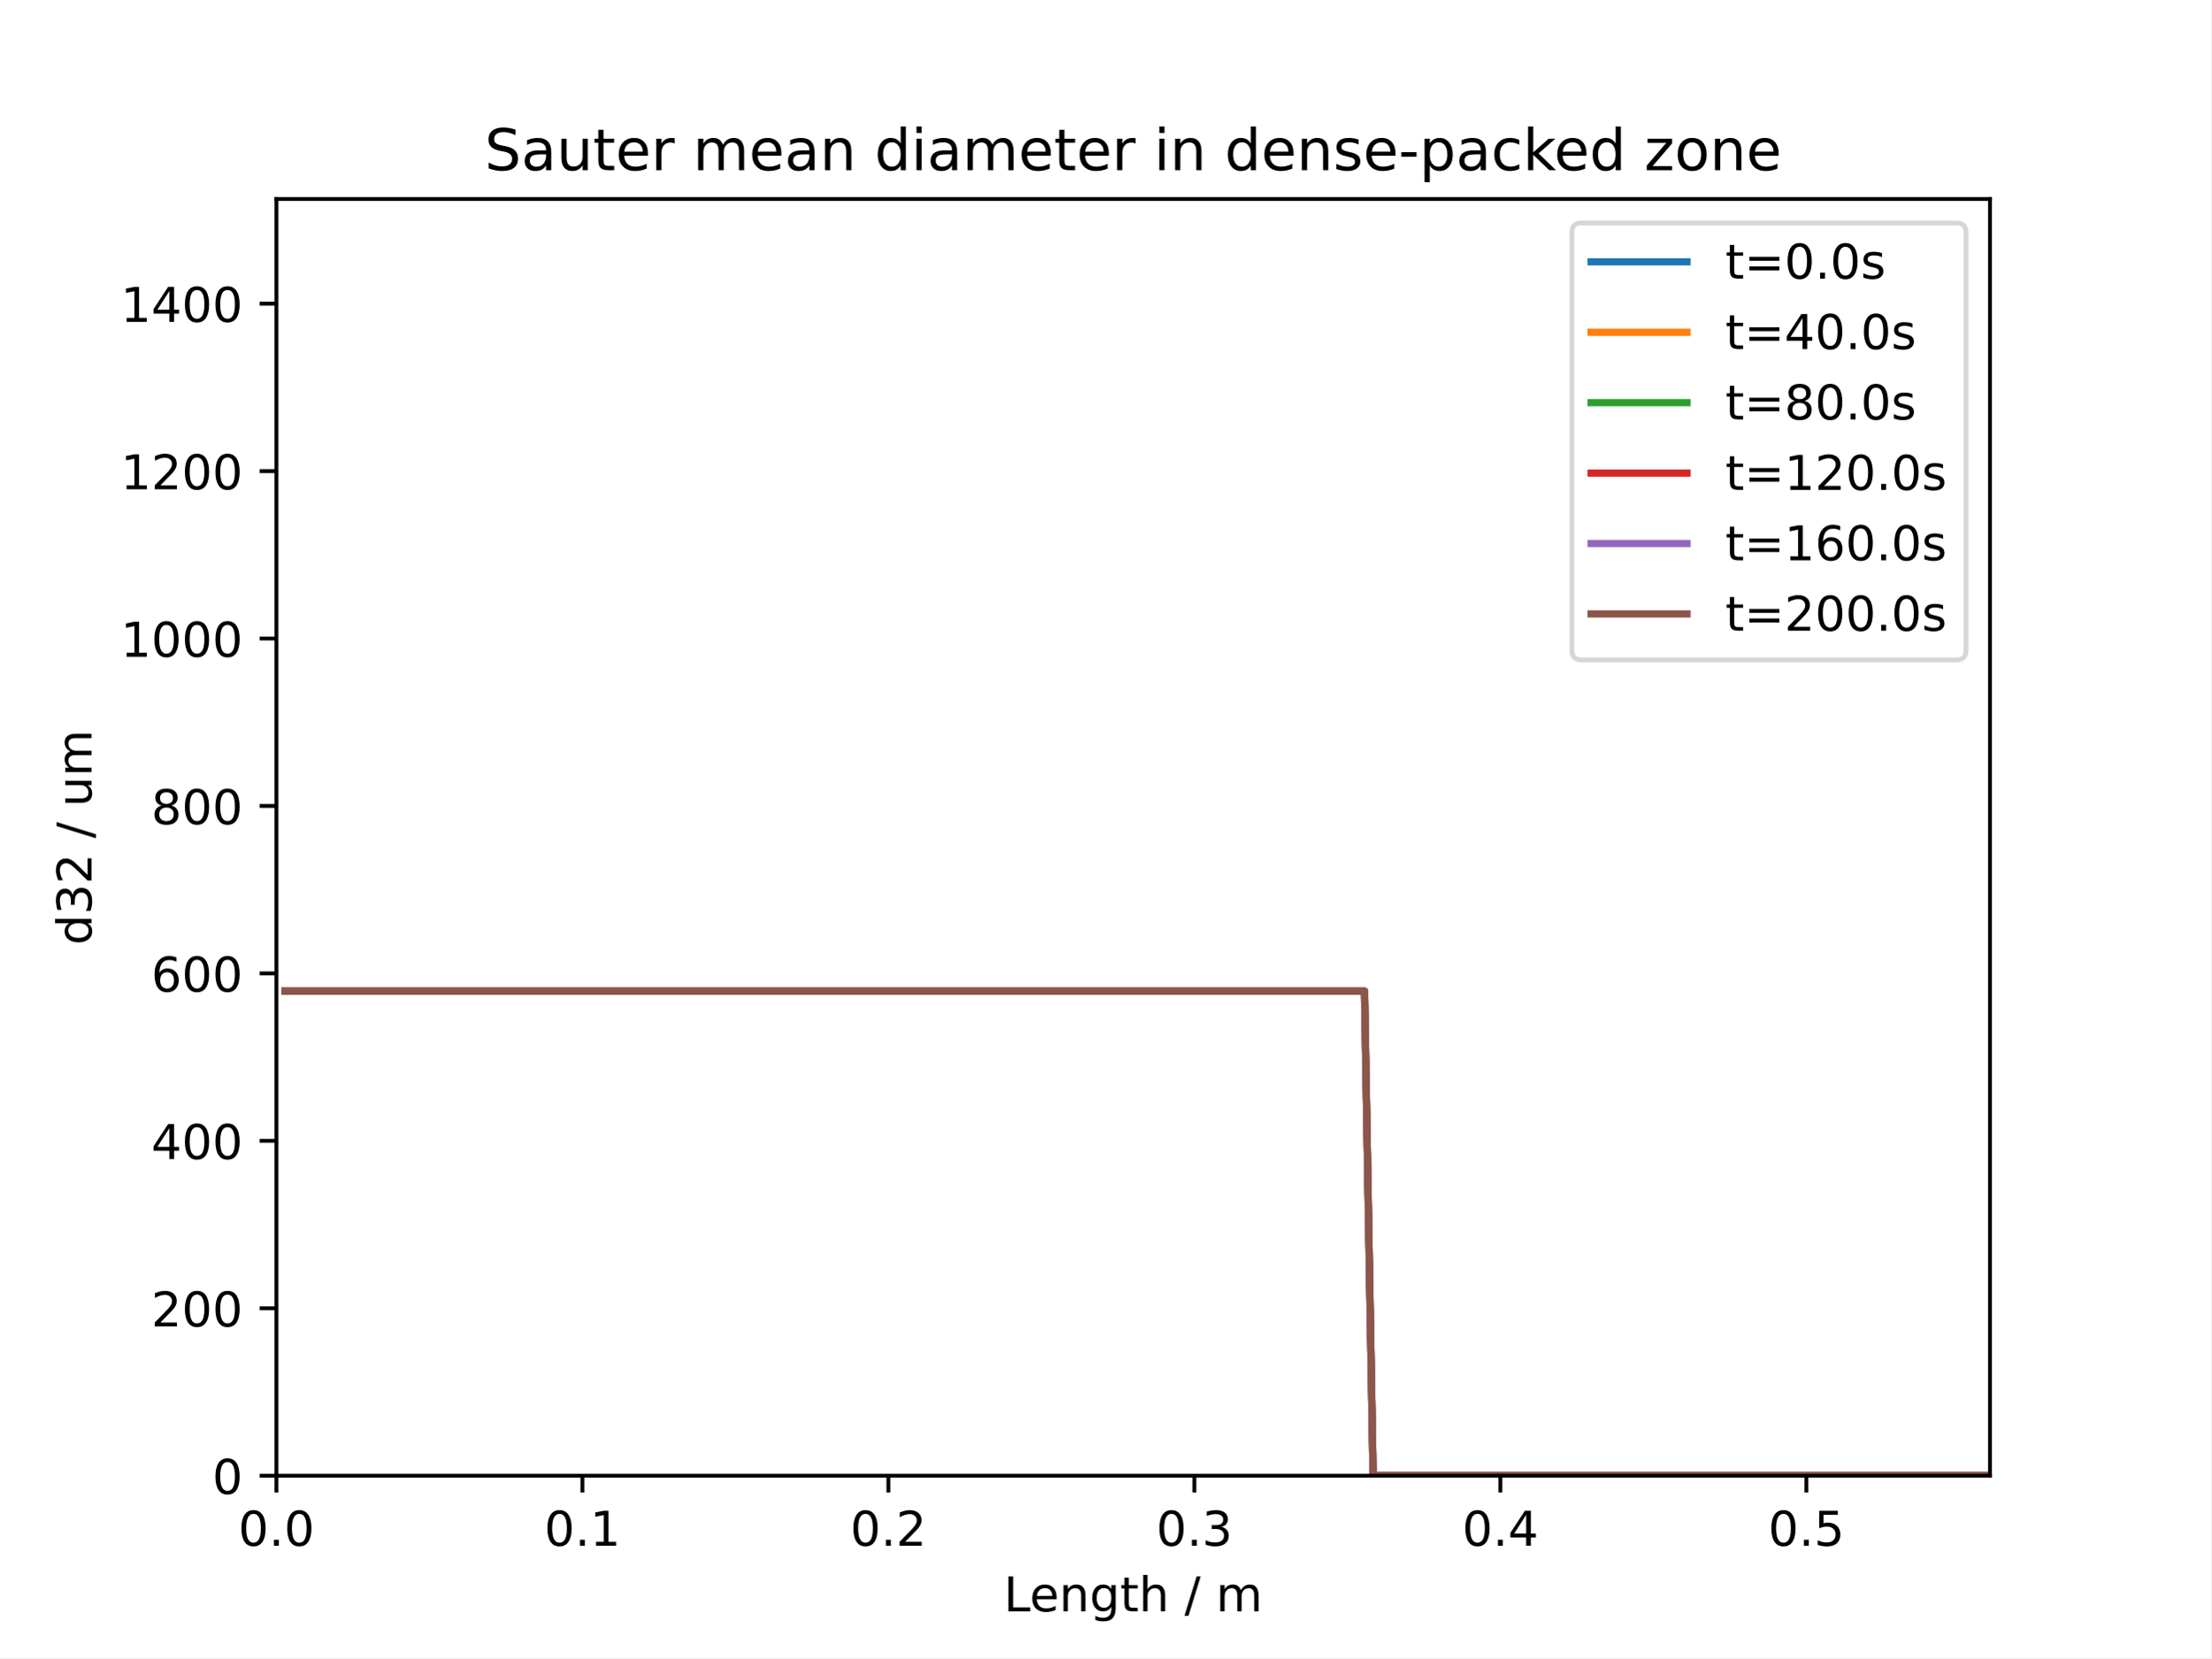
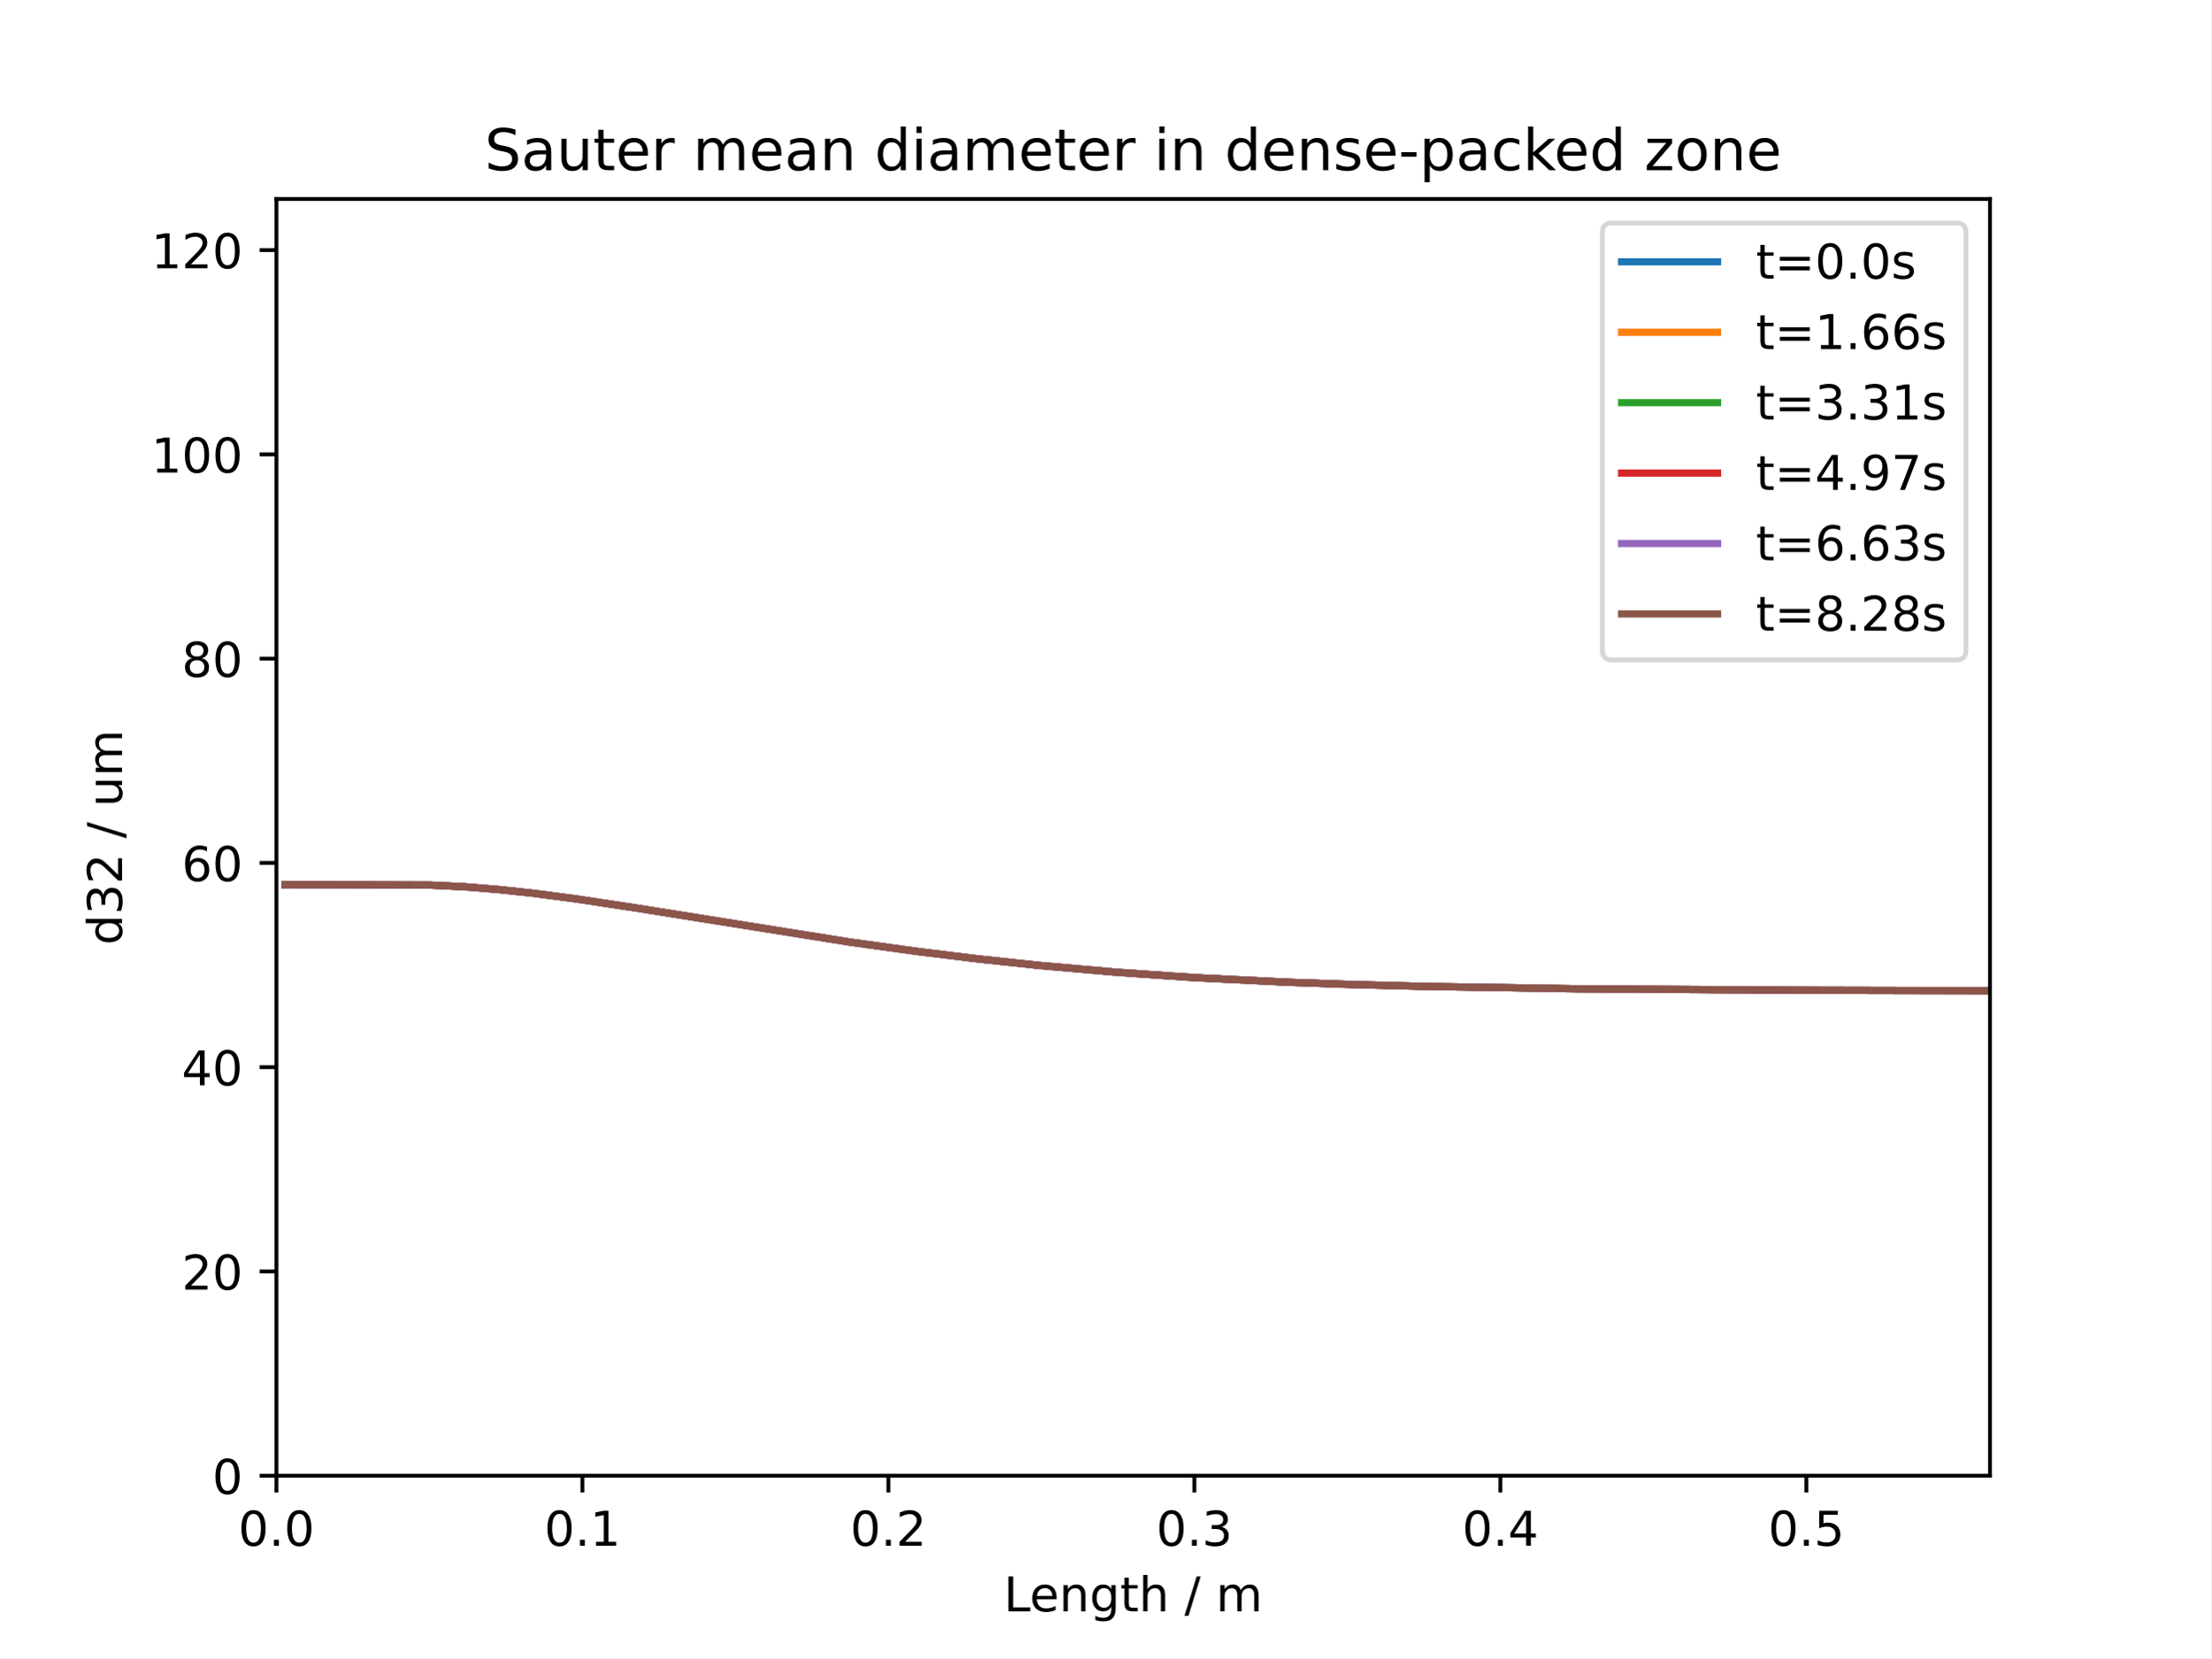
<svg xmlns="http://www.w3.org/2000/svg" xmlns:xlink="http://www.w3.org/1999/xlink" width="460.8pt" height="345.6pt" viewBox="0 0 460.8 345.6" version="1.1">
  <defs>
    <style type="text/css">*{stroke-linejoin: round; stroke-linecap: butt}</style>
  </defs>
  <g id="figure_1">
    <g id="patch_1">
      <path d="M 0 345.6  L 460.8 345.6  L 460.8 0  L 0 0  z " style="fill: #ffffff" />
    </g>
    <g id="axes_1">
      <g id="patch_2">
        <path d="M 57.6 307.584  L 414.72 307.584  L 414.72 41.472  L 57.6 41.472  z " style="fill: #ffffff" />
      </g>
      <g id="matplotlib.axis_1">
        <g id="xtick_1">
          <g id="line2d_1">
            <defs>
-               <path id="m30da21febd" d="M 0 0  L 0 3.5  " style="stroke: #000000; stroke-width: 0.8" />
-             </defs>
-             <g>
-               <use xlink:href="#m30da21febd" x="57.6" y="307.584" style="stroke: #000000; stroke-width: 0.8" />
+               <path id="m150a49a412" d="M 0 0  L 0 3.5  " style="stroke: #000000; stroke-width: 0.8" />
+             </defs>
+             <g>
+               <use xlink:href="#m150a49a412" x="57.6" y="307.584" style="stroke: #000000; stroke-width: 0.8" />
            </g>
          </g>
          <g id="text_1">
            <g transform="translate(49.64844 322.1824) scale(0.1 -0.1)">
              <defs>
                <path id="DejaVuSans-30" d="M 2034 4250  Q 1547 4250 1301 3770  Q 1056 3291 1056 2328  Q 1056 1369 1301 889  Q 1547 409 2034 409  Q 2525 409 2770 889  Q 3016 1369 3016 2328  Q 3016 3291 2770 3770  Q 2525 4250 2034 4250  z M 2034 4750  Q 2819 4750 3233 4129  Q 3647 3509 3647 2328  Q 3647 1150 3233 529  Q 2819 -91 2034 -91  Q 1250 -91 836 529  Q 422 1150 422 2328  Q 422 3509 836 4129  Q 1250 4750 2034 4750  z " transform="scale(0.015625)" />
                <path id="DejaVuSans-2e" d="M 684 794  L 1344 794  L 1344 0  L 684 0  L 684 794  z " transform="scale(0.015625)" />
              </defs>
              <use xlink:href="#DejaVuSans-30" />
              <use xlink:href="#DejaVuSans-2e" x="63.623" />
              <use xlink:href="#DejaVuSans-30" x="95.41" />
            </g>
          </g>
        </g>
        <g id="xtick_2">
          <g id="line2d_2">
            <g>
-               <use xlink:href="#m30da21febd" x="121.371" y="307.584" style="stroke: #000000; stroke-width: 0.8" />
+               <use xlink:href="#m150a49a412" x="121.371" y="307.584" style="stroke: #000000; stroke-width: 0.8" />
            </g>
          </g>
          <g id="text_2">
            <g transform="translate(113.4199 322.1824) scale(0.1 -0.1)">
              <defs>
                <path id="DejaVuSans-31" d="M 794 531  L 1825 531  L 1825 4091  L 703 3866  L 703 4441  L 1819 4666  L 2450 4666  L 2450 531  L 3481 531  L 3481 0  L 794 0  L 794 531  z " transform="scale(0.015625)" />
              </defs>
              <use xlink:href="#DejaVuSans-30" />
              <use xlink:href="#DejaVuSans-2e" x="63.623" />
              <use xlink:href="#DejaVuSans-31" x="95.41" />
            </g>
          </g>
        </g>
        <g id="xtick_3">
          <g id="line2d_3">
            <g>
-               <use xlink:href="#m30da21febd" x="185.143" y="307.584" style="stroke: #000000; stroke-width: 0.8" />
+               <use xlink:href="#m150a49a412" x="185.143" y="307.584" style="stroke: #000000; stroke-width: 0.8" />
            </g>
          </g>
          <g id="text_3">
            <g transform="translate(177.1913 322.1824) scale(0.1 -0.1)">
              <defs>
                <path id="DejaVuSans-32" d="M 1228 531  L 3431 531  L 3431 0  L 469 0  L 469 531  Q 828 903 1448 1529  Q 2069 2156 2228 2338  Q 2531 2678 2651 2914  Q 2772 3150 2772 3378  Q 2772 3750 2511 3984  Q 2250 4219 1831 4219  Q 1534 4219 1204 4116  Q 875 4013 500 3803  L 500 4441  Q 881 4594 1212 4672  Q 1544 4750 1819 4750  Q 2544 4750 2975 4387  Q 3406 4025 3406 3419  Q 3406 3131 3298 2873  Q 3191 2616 2906 2266  Q 2828 2175 2409 1742  Q 1991 1309 1228 531  z " transform="scale(0.015625)" />
              </defs>
              <use xlink:href="#DejaVuSans-30" />
              <use xlink:href="#DejaVuSans-2e" x="63.623" />
              <use xlink:href="#DejaVuSans-32" x="95.41" />
            </g>
          </g>
        </g>
        <g id="xtick_4">
          <g id="line2d_4">
            <g>
-               <use xlink:href="#m30da21febd" x="248.914" y="307.584" style="stroke: #000000; stroke-width: 0.8" />
+               <use xlink:href="#m150a49a412" x="248.914" y="307.584" style="stroke: #000000; stroke-width: 0.8" />
            </g>
          </g>
          <g id="text_4">
            <g transform="translate(240.9627 322.1824) scale(0.1 -0.1)">
              <defs>
                <path id="DejaVuSans-33" d="M 2597 2516  Q 3050 2419 3304 2112  Q 3559 1806 3559 1356  Q 3559 666 3084 287  Q 2609 -91 1734 -91  Q 1441 -91 1130 -33  Q 819 25 488 141  L 488 750  Q 750 597 1062 519  Q 1375 441 1716 441  Q 2309 441 2620 675  Q 2931 909 2931 1356  Q 2931 1769 2642 2001  Q 2353 2234 1838 2234  L 1294 2234  L 1294 2753  L 1863 2753  Q 2328 2753 2575 2939  Q 2822 3125 2822 3475  Q 2822 3834 2567 4026  Q 2313 4219 1838 4219  Q 1578 4219 1281 4162  Q 984 4106 628 3988  L 628 4550  Q 988 4650 1302 4700  Q 1616 4750 1894 4750  Q 2613 4750 3031 4423  Q 3450 4097 3450 3541  Q 3450 3153 3228 2886  Q 3006 2619 2597 2516  z " transform="scale(0.015625)" />
              </defs>
              <use xlink:href="#DejaVuSans-30" />
              <use xlink:href="#DejaVuSans-2e" x="63.623" />
              <use xlink:href="#DejaVuSans-33" x="95.41" />
            </g>
          </g>
        </g>
        <g id="xtick_5">
          <g id="line2d_5">
            <g>
-               <use xlink:href="#m30da21febd" x="312.686" y="307.584" style="stroke: #000000; stroke-width: 0.8" />
+               <use xlink:href="#m150a49a412" x="312.686" y="307.584" style="stroke: #000000; stroke-width: 0.8" />
            </g>
          </g>
          <g id="text_5">
            <g transform="translate(304.7342 322.1824) scale(0.1 -0.1)">
              <defs>
                <path id="DejaVuSans-34" d="M 2419 4116  L 825 1625  L 2419 1625  L 2419 4116  z M 2253 4666  L 3047 4666  L 3047 1625  L 3713 1625  L 3713 1100  L 3047 1100  L 3047 0  L 2419 0  L 2419 1100  L 313 1100  L 313 1709  L 2253 4666  z " transform="scale(0.015625)" />
              </defs>
              <use xlink:href="#DejaVuSans-30" />
              <use xlink:href="#DejaVuSans-2e" x="63.623" />
              <use xlink:href="#DejaVuSans-34" x="95.41" />
            </g>
          </g>
        </g>
        <g id="xtick_6">
          <g id="line2d_6">
            <g>
-               <use xlink:href="#m30da21febd" x="376.457" y="307.584" style="stroke: #000000; stroke-width: 0.8" />
+               <use xlink:href="#m150a49a412" x="376.457" y="307.584" style="stroke: #000000; stroke-width: 0.8" />
            </g>
          </g>
          <g id="text_6">
            <g transform="translate(368.5056 322.1824) scale(0.1 -0.1)">
              <defs>
                <path id="DejaVuSans-35" d="M 691 4666  L 3169 4666  L 3169 4134  L 1269 4134  L 1269 2991  Q 1406 3038 1543 3061  Q 1681 3084 1819 3084  Q 2600 3084 3056 2656  Q 3513 2228 3513 1497  Q 3513 744 3044 326  Q 2575 -91 1722 -91  Q 1428 -91 1123 -41  Q 819 9 494 109  L 494 744  Q 775 591 1075 516  Q 1375 441 1709 441  Q 2250 441 2565 725  Q 2881 1009 2881 1497  Q 2881 1984 2565 2268  Q 2250 2553 1709 2553  Q 1456 2553 1204 2497  Q 953 2441 691 2322  L 691 4666  z " transform="scale(0.015625)" />
              </defs>
              <use xlink:href="#DejaVuSans-30" />
              <use xlink:href="#DejaVuSans-2e" x="63.623" />
              <use xlink:href="#DejaVuSans-35" x="95.41" />
            </g>
          </g>
        </g>
        <g id="text_7">
          <g transform="translate(209.1803 335.8606) scale(0.1 -0.1)">
            <defs>
              <path id="DejaVuSans-4c" d="M 628 4666  L 1259 4666  L 1259 531  L 3531 531  L 3531 0  L 628 0  L 628 4666  z " transform="scale(0.015625)" />
              <path id="DejaVuSans-65" d="M 3597 1894  L 3597 1613  L 953 1613  Q 991 1019 1311 708  Q 1631 397 2203 397  Q 2534 397 2845 478  Q 3156 559 3463 722  L 3463 178  Q 3153 47 2828 -22  Q 2503 -91 2169 -91  Q 1331 -91 842 396  Q 353 884 353 1716  Q 353 2575 817 3079  Q 1281 3584 2069 3584  Q 2775 3584 3186 3129  Q 3597 2675 3597 1894  z M 3022 2063  Q 3016 2534 2758 2815  Q 2500 3097 2075 3097  Q 1594 3097 1305 2825  Q 1016 2553 972 2059  L 3022 2063  z " transform="scale(0.015625)" />
              <path id="DejaVuSans-6e" d="M 3513 2113  L 3513 0  L 2938 0  L 2938 2094  Q 2938 2591 2744 2837  Q 2550 3084 2163 3084  Q 1697 3084 1428 2787  Q 1159 2491 1159 1978  L 1159 0  L 581 0  L 581 3500  L 1159 3500  L 1159 2956  Q 1366 3272 1645 3428  Q 1925 3584 2291 3584  Q 2894 3584 3203 3211  Q 3513 2838 3513 2113  z " transform="scale(0.015625)" />
              <path id="DejaVuSans-67" d="M 2906 1791  Q 2906 2416 2648 2759  Q 2391 3103 1925 3103  Q 1463 3103 1205 2759  Q 947 2416 947 1791  Q 947 1169 1205 825  Q 1463 481 1925 481  Q 2391 481 2648 825  Q 2906 1169 2906 1791  z M 3481 434  Q 3481 -459 3084 -895  Q 2688 -1331 1869 -1331  Q 1566 -1331 1297 -1286  Q 1028 -1241 775 -1147  L 775 -588  Q 1028 -725 1275 -790  Q 1522 -856 1778 -856  Q 2344 -856 2625 -561  Q 2906 -266 2906 331  L 2906 616  Q 2728 306 2450 153  Q 2172 0 1784 0  Q 1141 0 747 490  Q 353 981 353 1791  Q 353 2603 747 3093  Q 1141 3584 1784 3584  Q 2172 3584 2450 3431  Q 2728 3278 2906 2969  L 2906 3500  L 3481 3500  L 3481 434  z " transform="scale(0.015625)" />
              <path id="DejaVuSans-74" d="M 1172 4494  L 1172 3500  L 2356 3500  L 2356 3053  L 1172 3053  L 1172 1153  Q 1172 725 1289 603  Q 1406 481 1766 481  L 2356 481  L 2356 0  L 1766 0  Q 1100 0 847 248  Q 594 497 594 1153  L 594 3053  L 172 3053  L 172 3500  L 594 3500  L 594 4494  L 1172 4494  z " transform="scale(0.015625)" />
              <path id="DejaVuSans-68" d="M 3513 2113  L 3513 0  L 2938 0  L 2938 2094  Q 2938 2591 2744 2837  Q 2550 3084 2163 3084  Q 1697 3084 1428 2787  Q 1159 2491 1159 1978  L 1159 0  L 581 0  L 581 4863  L 1159 4863  L 1159 2956  Q 1366 3272 1645 3428  Q 1925 3584 2291 3584  Q 2894 3584 3203 3211  Q 3513 2838 3513 2113  z " transform="scale(0.015625)" />
              <path id="DejaVuSans-20" transform="scale(0.015625)" />
              <path id="DejaVuSans-2f" d="M 1625 4666  L 2156 4666  L 531 -594  L 0 -594  L 1625 4666  z " transform="scale(0.015625)" />
              <path id="DejaVuSans-6d" d="M 3328 2828  Q 3544 3216 3844 3400  Q 4144 3584 4550 3584  Q 5097 3584 5394 3201  Q 5691 2819 5691 2113  L 5691 0  L 5113 0  L 5113 2094  Q 5113 2597 4934 2840  Q 4756 3084 4391 3084  Q 3944 3084 3684 2787  Q 3425 2491 3425 1978  L 3425 0  L 2847 0  L 2847 2094  Q 2847 2600 2669 2842  Q 2491 3084 2119 3084  Q 1678 3084 1418 2786  Q 1159 2488 1159 1978  L 1159 0  L 581 0  L 581 3500  L 1159 3500  L 1159 2956  Q 1356 3278 1631 3431  Q 1906 3584 2284 3584  Q 2666 3584 2933 3390  Q 3200 3197 3328 2828  z " transform="scale(0.015625)" />
            </defs>
            <use xlink:href="#DejaVuSans-4c" />
            <use xlink:href="#DejaVuSans-65" x="53.963" />
            <use xlink:href="#DejaVuSans-6e" x="115.486" />
            <use xlink:href="#DejaVuSans-67" x="178.865" />
            <use xlink:href="#DejaVuSans-74" x="242.342" />
            <use xlink:href="#DejaVuSans-68" x="281.551" />
            <use xlink:href="#DejaVuSans-20" x="344.93" />
            <use xlink:href="#DejaVuSans-2f" x="376.717" />
            <use xlink:href="#DejaVuSans-20" x="410.408" />
            <use xlink:href="#DejaVuSans-6d" x="442.195" />
          </g>
        </g>
      </g>
      <g id="matplotlib.axis_2">
        <g id="ytick_1">
          <g id="line2d_7">
            <defs>
-               <path id="mb4cc6df558" d="M 0 0  L -3.5 0  " style="stroke: #000000; stroke-width: 0.8" />
-             </defs>
-             <g>
-               <use xlink:href="#mb4cc6df558" x="57.6" y="307.584" style="stroke: #000000; stroke-width: 0.8" />
+               <path id="m31fe679790" d="M 0 0  L -3.5 0  " style="stroke: #000000; stroke-width: 0.8" />
+             </defs>
+             <g>
+               <use xlink:href="#m31fe679790" x="57.6" y="307.584" style="stroke: #000000; stroke-width: 0.8" />
            </g>
          </g>
          <g id="text_8">
            <g transform="translate(44.2375 311.3832) scale(0.1 -0.1)">
              <use xlink:href="#DejaVuSans-30" />
            </g>
          </g>
        </g>
        <g id="ytick_2">
          <g id="line2d_8">
            <g>
-               <use xlink:href="#mb4cc6df558" x="57.6" y="272.684" style="stroke: #000000; stroke-width: 0.8" />
+               <use xlink:href="#m31fe679790" x="57.6" y="265.006" style="stroke: #000000; stroke-width: 0.8" />
            </g>
          </g>
          <g id="text_9">
-             <g transform="translate(31.5125 276.4833) scale(0.1 -0.1)">
+             <g transform="translate(37.875 268.8053) scale(0.1 -0.1)">
              <use xlink:href="#DejaVuSans-32" />
              <use xlink:href="#DejaVuSans-30" x="63.623" />
-               <use xlink:href="#DejaVuSans-30" x="127.246" />
            </g>
          </g>
        </g>
        <g id="ytick_3">
          <g id="line2d_9">
            <g>
-               <use xlink:href="#mb4cc6df558" x="57.6" y="237.784" style="stroke: #000000; stroke-width: 0.8" />
+               <use xlink:href="#m31fe679790" x="57.6" y="222.428" style="stroke: #000000; stroke-width: 0.8" />
            </g>
          </g>
          <g id="text_10">
-             <g transform="translate(31.5125 241.5833) scale(0.1 -0.1)">
+             <g transform="translate(37.875 226.2274) scale(0.1 -0.1)">
              <use xlink:href="#DejaVuSans-34" />
              <use xlink:href="#DejaVuSans-30" x="63.623" />
-               <use xlink:href="#DejaVuSans-30" x="127.246" />
            </g>
          </g>
        </g>
        <g id="ytick_4">
          <g id="line2d_10">
            <g>
-               <use xlink:href="#mb4cc6df558" x="57.6" y="202.884" style="stroke: #000000; stroke-width: 0.8" />
+               <use xlink:href="#m31fe679790" x="57.6" y="179.85" style="stroke: #000000; stroke-width: 0.8" />
            </g>
          </g>
          <g id="text_11">
-             <g transform="translate(31.5125 206.6834) scale(0.1 -0.1)">
+             <g transform="translate(37.875 183.6495) scale(0.1 -0.1)">
              <defs>
                <path id="DejaVuSans-36" d="M 2113 2584  Q 1688 2584 1439 2293  Q 1191 2003 1191 1497  Q 1191 994 1439 701  Q 1688 409 2113 409  Q 2538 409 2786 701  Q 3034 994 3034 1497  Q 3034 2003 2786 2293  Q 2538 2584 2113 2584  z M 3366 4563  L 3366 3988  Q 3128 4100 2886 4159  Q 2644 4219 2406 4219  Q 1781 4219 1451 3797  Q 1122 3375 1075 2522  Q 1259 2794 1537 2939  Q 1816 3084 2150 3084  Q 2853 3084 3261 2657  Q 3669 2231 3669 1497  Q 3669 778 3244 343  Q 2819 -91 2113 -91  Q 1303 -91 875 529  Q 447 1150 447 2328  Q 447 3434 972 4092  Q 1497 4750 2381 4750  Q 2619 4750 2861 4703  Q 3103 4656 3366 4563  z " transform="scale(0.015625)" />
              </defs>
              <use xlink:href="#DejaVuSans-36" />
              <use xlink:href="#DejaVuSans-30" x="63.623" />
-               <use xlink:href="#DejaVuSans-30" x="127.246" />
            </g>
          </g>
        </g>
        <g id="ytick_5">
          <g id="line2d_11">
            <g>
-               <use xlink:href="#mb4cc6df558" x="57.6" y="167.984" style="stroke: #000000; stroke-width: 0.8" />
+               <use xlink:href="#m31fe679790" x="57.6" y="137.272" style="stroke: #000000; stroke-width: 0.8" />
            </g>
          </g>
          <g id="text_12">
-             <g transform="translate(31.5125 171.7835) scale(0.1 -0.1)">
+             <g transform="translate(37.875 141.0715) scale(0.1 -0.1)">
              <defs>
                <path id="DejaVuSans-38" d="M 2034 2216  Q 1584 2216 1326 1975  Q 1069 1734 1069 1313  Q 1069 891 1326 650  Q 1584 409 2034 409  Q 2484 409 2743 651  Q 3003 894 3003 1313  Q 3003 1734 2745 1975  Q 2488 2216 2034 2216  z M 1403 2484  Q 997 2584 770 2862  Q 544 3141 544 3541  Q 544 4100 942 4425  Q 1341 4750 2034 4750  Q 2731 4750 3128 4425  Q 3525 4100 3525 3541  Q 3525 3141 3298 2862  Q 3072 2584 2669 2484  Q 3125 2378 3379 2068  Q 3634 1759 3634 1313  Q 3634 634 3220 271  Q 2806 -91 2034 -91  Q 1263 -91 848 271  Q 434 634 434 1313  Q 434 1759 690 2068  Q 947 2378 1403 2484  z M 1172 3481  Q 1172 3119 1398 2916  Q 1625 2713 2034 2713  Q 2441 2713 2670 2916  Q 2900 3119 2900 3481  Q 2900 3844 2670 4047  Q 2441 4250 2034 4250  Q 1625 4250 1398 4047  Q 1172 3844 1172 3481  z " transform="scale(0.015625)" />
              </defs>
              <use xlink:href="#DejaVuSans-38" />
              <use xlink:href="#DejaVuSans-30" x="63.623" />
-               <use xlink:href="#DejaVuSans-30" x="127.246" />
            </g>
          </g>
        </g>
        <g id="ytick_6">
          <g id="line2d_12">
            <g>
-               <use xlink:href="#mb4cc6df558" x="57.6" y="133.084" style="stroke: #000000; stroke-width: 0.8" />
+               <use xlink:href="#m31fe679790" x="57.6" y="94.694" style="stroke: #000000; stroke-width: 0.8" />
            </g>
          </g>
          <g id="text_13">
-             <g transform="translate(25.15 136.8835) scale(0.1 -0.1)">
+             <g transform="translate(31.5125 98.49362) scale(0.1 -0.1)">
              <use xlink:href="#DejaVuSans-31" />
              <use xlink:href="#DejaVuSans-30" x="63.623" />
              <use xlink:href="#DejaVuSans-30" x="127.246" />
-               <use xlink:href="#DejaVuSans-30" x="190.869" />
            </g>
          </g>
        </g>
        <g id="ytick_7">
          <g id="line2d_13">
            <g>
-               <use xlink:href="#mb4cc6df558" x="57.6" y="98.184" style="stroke: #000000; stroke-width: 0.8" />
+               <use xlink:href="#m31fe679790" x="57.6" y="52.116" style="stroke: #000000; stroke-width: 0.8" />
            </g>
          </g>
          <g id="text_14">
-             <g transform="translate(25.15 101.9836) scale(0.1 -0.1)">
+             <g transform="translate(31.5125 55.9157) scale(0.1 -0.1)">
              <use xlink:href="#DejaVuSans-31" />
              <use xlink:href="#DejaVuSans-32" x="63.623" />
              <use xlink:href="#DejaVuSans-30" x="127.246" />
-               <use xlink:href="#DejaVuSans-30" x="190.869" />
-             </g>
-           </g>
-         </g>
-         <g id="ytick_8">
-           <g id="line2d_14">
-             <g>
-               <use xlink:href="#mb4cc6df558" x="57.6" y="63.284" style="stroke: #000000; stroke-width: 0.8" />
-             </g>
-           </g>
-           <g id="text_15">
-             <g transform="translate(25.15 67.08368) scale(0.1 -0.1)">
-               <use xlink:href="#DejaVuSans-31" />
-               <use xlink:href="#DejaVuSans-34" x="63.623" />
-               <use xlink:href="#DejaVuSans-30" x="127.246" />
-               <use xlink:href="#DejaVuSans-30" x="190.869" />
-             </g>
-           </g>
-         </g>
-         <g id="text_16">
-           <g transform="translate(19.07031 196.9663) rotate(-90) scale(0.1 -0.1)">
+             </g>
+           </g>
+         </g>
+         <g id="text_15">
+           <g transform="translate(25.43281 196.9663) rotate(-90) scale(0.1 -0.1)">
            <defs>
              <path id="DejaVuSans-64" d="M 2906 2969  L 2906 4863  L 3481 4863  L 3481 0  L 2906 0  L 2906 525  Q 2725 213 2448 61  Q 2172 -91 1784 -91  Q 1150 -91 751 415  Q 353 922 353 1747  Q 353 2572 751 3078  Q 1150 3584 1784 3584  Q 2172 3584 2448 3432  Q 2725 3281 2906 2969  z M 947 1747  Q 947 1113 1208 752  Q 1469 391 1925 391  Q 2381 391 2643 752  Q 2906 1113 2906 1747  Q 2906 2381 2643 2742  Q 2381 3103 1925 3103  Q 1469 3103 1208 2742  Q 947 2381 947 1747  z " transform="scale(0.015625)" />
              <path id="DejaVuSans-75" d="M 544 1381  L 544 3500  L 1119 3500  L 1119 1403  Q 1119 906 1312 657  Q 1506 409 1894 409  Q 2359 409 2629 706  Q 2900 1003 2900 1516  L 2900 3500  L 3475 3500  L 3475 0  L 2900 0  L 2900 538  Q 2691 219 2414 64  Q 2138 -91 1772 -91  Q 1169 -91 856 284  Q 544 659 544 1381  z M 1991 3584  L 1991 3584  z " transform="scale(0.015625)" />
            </defs>
            <use xlink:href="#DejaVuSans-64" />
            <use xlink:href="#DejaVuSans-33" x="63.477" />
            <use xlink:href="#DejaVuSans-32" x="127.1" />
            <use xlink:href="#DejaVuSans-20" x="190.723" />
            <use xlink:href="#DejaVuSans-2f" x="222.51" />
            <use xlink:href="#DejaVuSans-20" x="256.201" />
            <use xlink:href="#DejaVuSans-75" x="287.988" />
            <use xlink:href="#DejaVuSans-6d" x="351.367" />
          </g>
        </g>
      </g>
+       <g id="line2d_14">
+         <path d="M 59.386 184.393  L 89.741 184.485  L 96.883 184.832  L 104.026 185.415  L 111.168 186.188  L 120.096 187.363  L 132.595 189.257  L 177.235 196.38  L 191.52 198.357  L 204.019 199.888  L 216.518 201.224  L 232.589 202.639  L 248.659 203.751  L 268.301 204.723  L 280.8 205.174  L 296.87 205.599  L 329.011 206.103  L 377.222 206.404  L 414.72 206.49  L 414.72 206.49  " clip-path="url(#pd9d738f164)" style="fill: none; stroke: #1f77b4; stroke-width: 1.5; stroke-linecap: square" />
+       </g>
      <g id="line2d_15">
-         <path d="M 59.386 206.595  L 284.371 206.595  L 286.157 307.584  L 414.72 307.584  L 414.72 307.584  " clip-path="url(#pc0095e829c)" style="fill: none; stroke: #1f77b4; stroke-width: 1.5; stroke-linecap: square" />
+         <path d="M 59.386 184.393  L 89.741 184.485  L 96.883 184.832  L 104.026 185.415  L 111.168 186.188  L 120.096 187.363  L 132.595 189.257  L 177.235 196.38  L 191.52 198.357  L 204.019 199.888  L 216.518 201.224  L 232.589 202.639  L 248.659 203.751  L 268.301 204.723  L 280.8 205.174  L 296.87 205.599  L 329.011 206.103  L 377.222 206.404  L 414.72 206.49  L 414.72 206.49  " clip-path="url(#pd9d738f164)" style="fill: none; stroke: #ff7f0e; stroke-width: 1.5; stroke-linecap: square" />
      </g>
      <g id="line2d_16">
-         <path d="M 59.386 206.595  L 284.371 206.595  L 286.157 307.584  L 414.72 307.584  L 414.72 307.584  " clip-path="url(#pc0095e829c)" style="fill: none; stroke: #ff7f0e; stroke-width: 1.5; stroke-linecap: square" />
+         <path d="M 59.386 184.393  L 89.741 184.485  L 96.883 184.832  L 104.026 185.415  L 111.168 186.188  L 120.096 187.363  L 132.595 189.257  L 177.235 196.38  L 191.52 198.357  L 204.019 199.888  L 216.518 201.224  L 232.589 202.639  L 248.659 203.751  L 268.301 204.723  L 280.8 205.174  L 296.87 205.599  L 329.011 206.103  L 377.222 206.404  L 414.72 206.49  L 414.72 206.49  " clip-path="url(#pd9d738f164)" style="fill: none; stroke: #2ca02c; stroke-width: 1.5; stroke-linecap: square" />
      </g>
      <g id="line2d_17">
-         <path d="M 59.386 206.595  L 284.371 206.595  L 286.157 307.584  L 414.72 307.584  L 414.72 307.584  " clip-path="url(#pc0095e829c)" style="fill: none; stroke: #2ca02c; stroke-width: 1.5; stroke-linecap: square" />
+         <path d="M 59.386 184.393  L 89.741 184.485  L 96.883 184.832  L 104.026 185.415  L 111.168 186.188  L 120.096 187.363  L 132.595 189.257  L 177.235 196.38  L 191.52 198.357  L 204.019 199.888  L 216.518 201.224  L 232.589 202.639  L 248.659 203.751  L 268.301 204.723  L 280.8 205.174  L 296.87 205.599  L 329.011 206.103  L 377.222 206.404  L 414.72 206.49  L 414.72 206.49  " clip-path="url(#pd9d738f164)" style="fill: none; stroke: #d62728; stroke-width: 1.5; stroke-linecap: square" />
      </g>
      <g id="line2d_18">
-         <path d="M 59.386 206.595  L 284.371 206.595  L 286.157 307.584  L 414.72 307.584  L 414.72 307.584  " clip-path="url(#pc0095e829c)" style="fill: none; stroke: #d62728; stroke-width: 1.5; stroke-linecap: square" />
+         <path d="M 59.386 184.393  L 89.741 184.485  L 96.883 184.832  L 104.026 185.415  L 111.168 186.188  L 120.096 187.363  L 132.595 189.257  L 177.235 196.38  L 191.52 198.357  L 204.019 199.888  L 216.518 201.224  L 232.589 202.639  L 248.659 203.751  L 268.301 204.723  L 280.8 205.174  L 296.87 205.599  L 329.011 206.103  L 377.222 206.404  L 414.72 206.49  L 414.72 206.49  " clip-path="url(#pd9d738f164)" style="fill: none; stroke: #9467bd; stroke-width: 1.5; stroke-linecap: square" />
      </g>
      <g id="line2d_19">
-         <path d="M 59.386 206.595  L 284.371 206.595  L 286.157 307.584  L 414.72 307.584  L 414.72 307.584  " clip-path="url(#pc0095e829c)" style="fill: none; stroke: #9467bd; stroke-width: 1.5; stroke-linecap: square" />
-       </g>
-       <g id="line2d_20">
-         <path d="M 59.386 206.595  L 284.371 206.595  L 286.157 307.584  L 414.72 307.584  L 414.72 307.584  " clip-path="url(#pc0095e829c)" style="fill: none; stroke: #8c564b; stroke-width: 1.5; stroke-linecap: square" />
+         <path d="M 59.386 184.393  L 89.741 184.485  L 96.883 184.832  L 104.026 185.415  L 111.168 186.188  L 120.096 187.363  L 132.595 189.257  L 177.235 196.38  L 191.52 198.357  L 204.019 199.888  L 216.518 201.224  L 232.589 202.639  L 248.659 203.751  L 268.301 204.723  L 280.8 205.174  L 296.87 205.599  L 329.011 206.103  L 377.222 206.404  L 414.72 206.49  L 414.72 206.49  " clip-path="url(#pd9d738f164)" style="fill: none; stroke: #8c564b; stroke-width: 1.5; stroke-linecap: square" />
      </g>
      <g id="patch_3">
        <path d="M 57.6 307.584  L 57.6 41.472  " style="fill: none; stroke: #000000; stroke-width: 0.8; stroke-linejoin: miter; stroke-linecap: square" />
      </g>
      <g id="patch_4">
        <path d="M 414.72 307.584  L 414.72 41.472  " style="fill: none; stroke: #000000; stroke-width: 0.8; stroke-linejoin: miter; stroke-linecap: square" />
      </g>
      <g id="patch_5">
        <path d="M 57.6 307.584  L 414.72 307.584  " style="fill: none; stroke: #000000; stroke-width: 0.8; stroke-linejoin: miter; stroke-linecap: square" />
      </g>
      <g id="patch_6">
        <path d="M 57.6 41.472  L 414.72 41.472  " style="fill: none; stroke: #000000; stroke-width: 0.8; stroke-linejoin: miter; stroke-linecap: square" />
      </g>
-       <g id="text_17">
+       <g id="text_16">
        <g transform="translate(100.9988 35.472) scale(0.12 -0.12)">
          <defs>
            <path id="DejaVuSans-53" d="M 3425 4513  L 3425 3897  Q 3066 4069 2747 4153  Q 2428 4238 2131 4238  Q 1616 4238 1336 4038  Q 1056 3838 1056 3469  Q 1056 3159 1242 3001  Q 1428 2844 1947 2747  L 2328 2669  Q 3034 2534 3370 2195  Q 3706 1856 3706 1288  Q 3706 609 3251 259  Q 2797 -91 1919 -91  Q 1588 -91 1214 -16  Q 841 59 441 206  L 441 856  Q 825 641 1194 531  Q 1563 422 1919 422  Q 2459 422 2753 634  Q 3047 847 3047 1241  Q 3047 1584 2836 1778  Q 2625 1972 2144 2069  L 1759 2144  Q 1053 2284 737 2584  Q 422 2884 422 3419  Q 422 4038 858 4394  Q 1294 4750 2059 4750  Q 2388 4750 2728 4690  Q 3069 4631 3425 4513  z " transform="scale(0.015625)" />
            <path id="DejaVuSans-61" d="M 2194 1759  Q 1497 1759 1228 1600  Q 959 1441 959 1056  Q 959 750 1161 570  Q 1363 391 1709 391  Q 2188 391 2477 730  Q 2766 1069 2766 1631  L 2766 1759  L 2194 1759  z M 3341 1997  L 3341 0  L 2766 0  L 2766 531  Q 2569 213 2275 61  Q 1981 -91 1556 -91  Q 1019 -91 701 211  Q 384 513 384 1019  Q 384 1609 779 1909  Q 1175 2209 1959 2209  L 2766 2209  L 2766 2266  Q 2766 2663 2505 2880  Q 2244 3097 1772 3097  Q 1472 3097 1187 3025  Q 903 2953 641 2809  L 641 3341  Q 956 3463 1253 3523  Q 1550 3584 1831 3584  Q 2591 3584 2966 3190  Q 3341 2797 3341 1997  z " transform="scale(0.015625)" />
            <path id="DejaVuSans-72" d="M 2631 2963  Q 2534 3019 2420 3045  Q 2306 3072 2169 3072  Q 1681 3072 1420 2755  Q 1159 2438 1159 1844  L 1159 0  L 581 0  L 581 3500  L 1159 3500  L 1159 2956  Q 1341 3275 1631 3429  Q 1922 3584 2338 3584  Q 2397 3584 2469 3576  Q 2541 3569 2628 3553  L 2631 2963  z " transform="scale(0.015625)" />
            <path id="DejaVuSans-69" d="M 603 3500  L 1178 3500  L 1178 0  L 603 0  L 603 3500  z M 603 4863  L 1178 4863  L 1178 4134  L 603 4134  L 603 4863  z " transform="scale(0.015625)" />
            <path id="DejaVuSans-73" d="M 2834 3397  L 2834 2853  Q 2591 2978 2328 3040  Q 2066 3103 1784 3103  Q 1356 3103 1142 2972  Q 928 2841 928 2578  Q 928 2378 1081 2264  Q 1234 2150 1697 2047  L 1894 2003  Q 2506 1872 2764 1633  Q 3022 1394 3022 966  Q 3022 478 2636 193  Q 2250 -91 1575 -91  Q 1294 -91 989 -36  Q 684 19 347 128  L 347 722  Q 666 556 975 473  Q 1284 391 1588 391  Q 1994 391 2212 530  Q 2431 669 2431 922  Q 2431 1156 2273 1281  Q 2116 1406 1581 1522  L 1381 1569  Q 847 1681 609 1914  Q 372 2147 372 2553  Q 372 3047 722 3315  Q 1072 3584 1716 3584  Q 2034 3584 2315 3537  Q 2597 3491 2834 3397  z " transform="scale(0.015625)" />
            <path id="DejaVuSans-2d" d="M 313 2009  L 1997 2009  L 1997 1497  L 313 1497  L 313 2009  z " transform="scale(0.015625)" />
            <path id="DejaVuSans-70" d="M 1159 525  L 1159 -1331  L 581 -1331  L 581 3500  L 1159 3500  L 1159 2969  Q 1341 3281 1617 3432  Q 1894 3584 2278 3584  Q 2916 3584 3314 3078  Q 3713 2572 3713 1747  Q 3713 922 3314 415  Q 2916 -91 2278 -91  Q 1894 -91 1617 61  Q 1341 213 1159 525  z M 3116 1747  Q 3116 2381 2855 2742  Q 2594 3103 2138 3103  Q 1681 3103 1420 2742  Q 1159 2381 1159 1747  Q 1159 1113 1420 752  Q 1681 391 2138 391  Q 2594 391 2855 752  Q 3116 1113 3116 1747  z " transform="scale(0.015625)" />
            <path id="DejaVuSans-63" d="M 3122 3366  L 3122 2828  Q 2878 2963 2633 3030  Q 2388 3097 2138 3097  Q 1578 3097 1268 2742  Q 959 2388 959 1747  Q 959 1106 1268 751  Q 1578 397 2138 397  Q 2388 397 2633 464  Q 2878 531 3122 666  L 3122 134  Q 2881 22 2623 -34  Q 2366 -91 2075 -91  Q 1284 -91 818 406  Q 353 903 353 1747  Q 353 2603 823 3093  Q 1294 3584 2113 3584  Q 2378 3584 2631 3529  Q 2884 3475 3122 3366  z " transform="scale(0.015625)" />
            <path id="DejaVuSans-6b" d="M 581 4863  L 1159 4863  L 1159 1991  L 2875 3500  L 3609 3500  L 1753 1863  L 3688 0  L 2938 0  L 1159 1709  L 1159 0  L 581 0  L 581 4863  z " transform="scale(0.015625)" />
            <path id="DejaVuSans-7a" d="M 353 3500  L 3084 3500  L 3084 2975  L 922 459  L 3084 459  L 3084 0  L 275 0  L 275 525  L 2438 3041  L 353 3041  L 353 3500  z " transform="scale(0.015625)" />
            <path id="DejaVuSans-6f" d="M 1959 3097  Q 1497 3097 1228 2736  Q 959 2375 959 1747  Q 959 1119 1226 758  Q 1494 397 1959 397  Q 2419 397 2687 759  Q 2956 1122 2956 1747  Q 2956 2369 2687 2733  Q 2419 3097 1959 3097  z M 1959 3584  Q 2709 3584 3137 3096  Q 3566 2609 3566 1747  Q 3566 888 3137 398  Q 2709 -91 1959 -91  Q 1206 -91 779 398  Q 353 888 353 1747  Q 353 2609 779 3096  Q 1206 3584 1959 3584  z " transform="scale(0.015625)" />
          </defs>
          <use xlink:href="#DejaVuSans-53" />
          <use xlink:href="#DejaVuSans-61" x="63.477" />
          <use xlink:href="#DejaVuSans-75" x="124.756" />
          <use xlink:href="#DejaVuSans-74" x="188.135" />
          <use xlink:href="#DejaVuSans-65" x="227.344" />
          <use xlink:href="#DejaVuSans-72" x="288.867" />
          <use xlink:href="#DejaVuSans-20" x="329.98" />
          <use xlink:href="#DejaVuSans-6d" x="361.768" />
          <use xlink:href="#DejaVuSans-65" x="459.18" />
          <use xlink:href="#DejaVuSans-61" x="520.703" />
          <use xlink:href="#DejaVuSans-6e" x="581.982" />
          <use xlink:href="#DejaVuSans-20" x="645.361" />
          <use xlink:href="#DejaVuSans-64" x="677.148" />
          <use xlink:href="#DejaVuSans-69" x="740.625" />
          <use xlink:href="#DejaVuSans-61" x="768.408" />
          <use xlink:href="#DejaVuSans-6d" x="829.688" />
          <use xlink:href="#DejaVuSans-65" x="927.1" />
          <use xlink:href="#DejaVuSans-74" x="988.623" />
          <use xlink:href="#DejaVuSans-65" x="1027.832" />
          <use xlink:href="#DejaVuSans-72" x="1089.355" />
          <use xlink:href="#DejaVuSans-20" x="1130.469" />
          <use xlink:href="#DejaVuSans-69" x="1162.256" />
          <use xlink:href="#DejaVuSans-6e" x="1190.039" />
          <use xlink:href="#DejaVuSans-20" x="1253.418" />
          <use xlink:href="#DejaVuSans-64" x="1285.205" />
          <use xlink:href="#DejaVuSans-65" x="1348.682" />
          <use xlink:href="#DejaVuSans-6e" x="1410.205" />
          <use xlink:href="#DejaVuSans-73" x="1473.584" />
          <use xlink:href="#DejaVuSans-65" x="1525.684" />
          <use xlink:href="#DejaVuSans-2d" x="1587.207" />
          <use xlink:href="#DejaVuSans-70" x="1623.291" />
          <use xlink:href="#DejaVuSans-61" x="1686.768" />
          <use xlink:href="#DejaVuSans-63" x="1748.047" />
          <use xlink:href="#DejaVuSans-6b" x="1803.027" />
          <use xlink:href="#DejaVuSans-65" x="1857.312" />
          <use xlink:href="#DejaVuSans-64" x="1918.836" />
          <use xlink:href="#DejaVuSans-20" x="1982.312" />
          <use xlink:href="#DejaVuSans-7a" x="2014.1" />
          <use xlink:href="#DejaVuSans-6f" x="2066.59" />
          <use xlink:href="#DejaVuSans-6e" x="2127.771" />
          <use xlink:href="#DejaVuSans-65" x="2191.15" />
        </g>
      </g>
      <g id="legend_1">
        <g id="patch_7">
-           <path d="M 329.582 137.541  L 407.72 137.541  Q 409.72 137.541 409.72 135.541  L 409.72 48.472  Q 409.72 46.472 407.72 46.472  L 329.582 46.472  Q 327.582 46.472 327.582 48.472  L 327.582 135.541  Q 327.582 137.541 329.582 137.541  z " style="fill: #ffffff; opacity: 0.8; stroke: #cccccc; stroke-linejoin: miter" />
-         </g>
-         <g id="line2d_21">
-           <path d="M 331.582 54.57  L 341.582 54.57  L 351.582 54.57  " style="fill: none; stroke: #1f77b4; stroke-width: 1.5; stroke-linecap: square" />
-         </g>
-         <g id="text_18">
-           <g transform="translate(359.5825 58.07044) scale(0.1 -0.1)">
+           <path d="M 335.945 137.541  L 407.72 137.541  Q 409.72 137.541 409.72 135.541  L 409.72 48.472  Q 409.72 46.472 407.72 46.472  L 335.945 46.472  Q 333.945 46.472 333.945 48.472  L 333.945 135.541  Q 333.945 137.541 335.945 137.541  z " style="fill: #ffffff; opacity: 0.8; stroke: #cccccc; stroke-linejoin: miter" />
+         </g>
+         <g id="line2d_20">
+           <path d="M 337.945 54.57  L 347.945 54.57  L 357.945 54.57  " style="fill: none; stroke: #1f77b4; stroke-width: 1.5; stroke-linecap: square" />
+         </g>
+         <g id="text_17">
+           <g transform="translate(365.945 58.07044) scale(0.1 -0.1)">
            <defs>
              <path id="DejaVuSans-3d" d="M 678 2906  L 4684 2906  L 4684 2381  L 678 2381  L 678 2906  z M 678 1631  L 4684 1631  L 4684 1100  L 678 1100  L 678 1631  z " transform="scale(0.015625)" />
            </defs>
            <use xlink:href="#DejaVuSans-74" />
            <use xlink:href="#DejaVuSans-3d" x="39.209" />
            <use xlink:href="#DejaVuSans-30" x="122.998" />
            <use xlink:href="#DejaVuSans-2e" x="186.621" />
            <use xlink:href="#DejaVuSans-30" x="218.408" />
            <use xlink:href="#DejaVuSans-73" x="282.031" />
          </g>
        </g>
+         <g id="line2d_21">
+           <path d="M 337.945 69.249  L 347.945 69.249  L 357.945 69.249  " style="fill: none; stroke: #ff7f0e; stroke-width: 1.5; stroke-linecap: square" />
+         </g>
+         <g id="text_18">
+           <g transform="translate(365.945 72.74856) scale(0.1 -0.1)">
+             <use xlink:href="#DejaVuSans-74" />
+             <use xlink:href="#DejaVuSans-3d" x="39.209" />
+             <use xlink:href="#DejaVuSans-31" x="122.998" />
+             <use xlink:href="#DejaVuSans-2e" x="186.621" />
+             <use xlink:href="#DejaVuSans-36" x="218.408" />
+             <use xlink:href="#DejaVuSans-36" x="282.031" />
+             <use xlink:href="#DejaVuSans-73" x="345.654" />
+           </g>
+         </g>
        <g id="line2d_22">
-           <path d="M 331.582 69.249  L 341.582 69.249  L 351.582 69.249  " style="fill: none; stroke: #ff7f0e; stroke-width: 1.5; stroke-linecap: square" />
+           <path d="M 337.945 83.927  L 347.945 83.927  L 357.945 83.927  " style="fill: none; stroke: #2ca02c; stroke-width: 1.5; stroke-linecap: square" />
        </g>
        <g id="text_19">
-           <g transform="translate(359.5825 72.74856) scale(0.1 -0.1)">
+           <g transform="translate(365.945 87.42669) scale(0.1 -0.1)">
+             <use xlink:href="#DejaVuSans-74" />
+             <use xlink:href="#DejaVuSans-3d" x="39.209" />
+             <use xlink:href="#DejaVuSans-33" x="122.998" />
+             <use xlink:href="#DejaVuSans-2e" x="186.621" />
+             <use xlink:href="#DejaVuSans-33" x="218.408" />
+             <use xlink:href="#DejaVuSans-31" x="282.031" />
+             <use xlink:href="#DejaVuSans-73" x="345.654" />
+           </g>
+         </g>
+         <g id="line2d_23">
+           <path d="M 337.945 98.605  L 347.945 98.605  L 357.945 98.605  " style="fill: none; stroke: #d62728; stroke-width: 1.5; stroke-linecap: square" />
+         </g>
+         <g id="text_20">
+           <g transform="translate(365.945 102.1048) scale(0.1 -0.1)">
+             <defs>
+               <path id="DejaVuSans-39" d="M 703 97  L 703 672  Q 941 559 1184 500  Q 1428 441 1663 441  Q 2288 441 2617 861  Q 2947 1281 2994 2138  Q 2813 1869 2534 1725  Q 2256 1581 1919 1581  Q 1219 1581 811 2004  Q 403 2428 403 3163  Q 403 3881 828 4315  Q 1253 4750 1959 4750  Q 2769 4750 3195 4129  Q 3622 3509 3622 2328  Q 3622 1225 3098 567  Q 2575 -91 1691 -91  Q 1453 -91 1209 -44  Q 966 3 703 97  z M 1959 2075  Q 2384 2075 2632 2365  Q 2881 2656 2881 3163  Q 2881 3666 2632 3958  Q 2384 4250 1959 4250  Q 1534 4250 1286 3958  Q 1038 3666 1038 3163  Q 1038 2656 1286 2365  Q 1534 2075 1959 2075  z " transform="scale(0.015625)" />
+               <path id="DejaVuSans-37" d="M 525 4666  L 3525 4666  L 3525 4397  L 1831 0  L 1172 0  L 2766 4134  L 525 4134  L 525 4666  z " transform="scale(0.015625)" />
+             </defs>
            <use xlink:href="#DejaVuSans-74" />
            <use xlink:href="#DejaVuSans-3d" x="39.209" />
            <use xlink:href="#DejaVuSans-34" x="122.998" />
-             <use xlink:href="#DejaVuSans-30" x="186.621" />
-             <use xlink:href="#DejaVuSans-2e" x="250.244" />
-             <use xlink:href="#DejaVuSans-30" x="282.031" />
+             <use xlink:href="#DejaVuSans-2e" x="186.621" />
+             <use xlink:href="#DejaVuSans-39" x="218.408" />
+             <use xlink:href="#DejaVuSans-37" x="282.031" />
            <use xlink:href="#DejaVuSans-73" x="345.654" />
          </g>
        </g>
-         <g id="line2d_23">
-           <path d="M 331.582 83.927  L 341.582 83.927  L 351.582 83.927  " style="fill: none; stroke: #2ca02c; stroke-width: 1.5; stroke-linecap: square" />
-         </g>
-         <g id="text_20">
-           <g transform="translate(359.5825 87.42669) scale(0.1 -0.1)">
+         <g id="line2d_24">
+           <path d="M 337.945 113.283  L 347.945 113.283  L 357.945 113.283  " style="fill: none; stroke: #9467bd; stroke-width: 1.5; stroke-linecap: square" />
+         </g>
+         <g id="text_21">
+           <g transform="translate(365.945 116.7829) scale(0.1 -0.1)">
+             <use xlink:href="#DejaVuSans-74" />
+             <use xlink:href="#DejaVuSans-3d" x="39.209" />
+             <use xlink:href="#DejaVuSans-36" x="122.998" />
+             <use xlink:href="#DejaVuSans-2e" x="186.621" />
+             <use xlink:href="#DejaVuSans-36" x="218.408" />
+             <use xlink:href="#DejaVuSans-33" x="282.031" />
+             <use xlink:href="#DejaVuSans-73" x="345.654" />
+           </g>
+         </g>
+         <g id="line2d_25">
+           <path d="M 337.945 127.961  L 347.945 127.961  L 357.945 127.961  " style="fill: none; stroke: #8c564b; stroke-width: 1.5; stroke-linecap: square" />
+         </g>
+         <g id="text_22">
+           <g transform="translate(365.945 131.4611) scale(0.1 -0.1)">
            <use xlink:href="#DejaVuSans-74" />
            <use xlink:href="#DejaVuSans-3d" x="39.209" />
            <use xlink:href="#DejaVuSans-38" x="122.998" />
-             <use xlink:href="#DejaVuSans-30" x="186.621" />
-             <use xlink:href="#DejaVuSans-2e" x="250.244" />
-             <use xlink:href="#DejaVuSans-30" x="282.031" />
+             <use xlink:href="#DejaVuSans-2e" x="186.621" />
+             <use xlink:href="#DejaVuSans-32" x="218.408" />
+             <use xlink:href="#DejaVuSans-38" x="282.031" />
            <use xlink:href="#DejaVuSans-73" x="345.654" />
-           </g>
-         </g>
-         <g id="line2d_24">
-           <path d="M 331.582 98.605  L 341.582 98.605  L 351.582 98.605  " style="fill: none; stroke: #d62728; stroke-width: 1.5; stroke-linecap: square" />
-         </g>
-         <g id="text_21">
-           <g transform="translate(359.5825 102.1048) scale(0.1 -0.1)">
-             <use xlink:href="#DejaVuSans-74" />
-             <use xlink:href="#DejaVuSans-3d" x="39.209" />
-             <use xlink:href="#DejaVuSans-31" x="122.998" />
-             <use xlink:href="#DejaVuSans-32" x="186.621" />
-             <use xlink:href="#DejaVuSans-30" x="250.244" />
-             <use xlink:href="#DejaVuSans-2e" x="313.867" />
-             <use xlink:href="#DejaVuSans-30" x="345.654" />
-             <use xlink:href="#DejaVuSans-73" x="409.277" />
-           </g>
-         </g>
-         <g id="line2d_25">
-           <path d="M 331.582 113.283  L 341.582 113.283  L 351.582 113.283  " style="fill: none; stroke: #9467bd; stroke-width: 1.5; stroke-linecap: square" />
-         </g>
-         <g id="text_22">
-           <g transform="translate(359.5825 116.7829) scale(0.1 -0.1)">
-             <use xlink:href="#DejaVuSans-74" />
-             <use xlink:href="#DejaVuSans-3d" x="39.209" />
-             <use xlink:href="#DejaVuSans-31" x="122.998" />
-             <use xlink:href="#DejaVuSans-36" x="186.621" />
-             <use xlink:href="#DejaVuSans-30" x="250.244" />
-             <use xlink:href="#DejaVuSans-2e" x="313.867" />
-             <use xlink:href="#DejaVuSans-30" x="345.654" />
-             <use xlink:href="#DejaVuSans-73" x="409.277" />
-           </g>
-         </g>
-         <g id="line2d_26">
-           <path d="M 331.582 127.961  L 341.582 127.961  L 351.582 127.961  " style="fill: none; stroke: #8c564b; stroke-width: 1.5; stroke-linecap: square" />
-         </g>
-         <g id="text_23">
-           <g transform="translate(359.5825 131.4611) scale(0.1 -0.1)">
-             <use xlink:href="#DejaVuSans-74" />
-             <use xlink:href="#DejaVuSans-3d" x="39.209" />
-             <use xlink:href="#DejaVuSans-32" x="122.998" />
-             <use xlink:href="#DejaVuSans-30" x="186.621" />
-             <use xlink:href="#DejaVuSans-30" x="250.244" />
-             <use xlink:href="#DejaVuSans-2e" x="313.867" />
-             <use xlink:href="#DejaVuSans-30" x="345.654" />
-             <use xlink:href="#DejaVuSans-73" x="409.277" />
          </g>
        </g>
      </g>
    </g>
  </g>
  <defs>
-     <clipPath id="pc0095e829c">
+     <clipPath id="pd9d738f164">
      <rect x="57.6" y="41.472" width="357.12" height="266.112" />
    </clipPath>
  </defs>
</svg>
